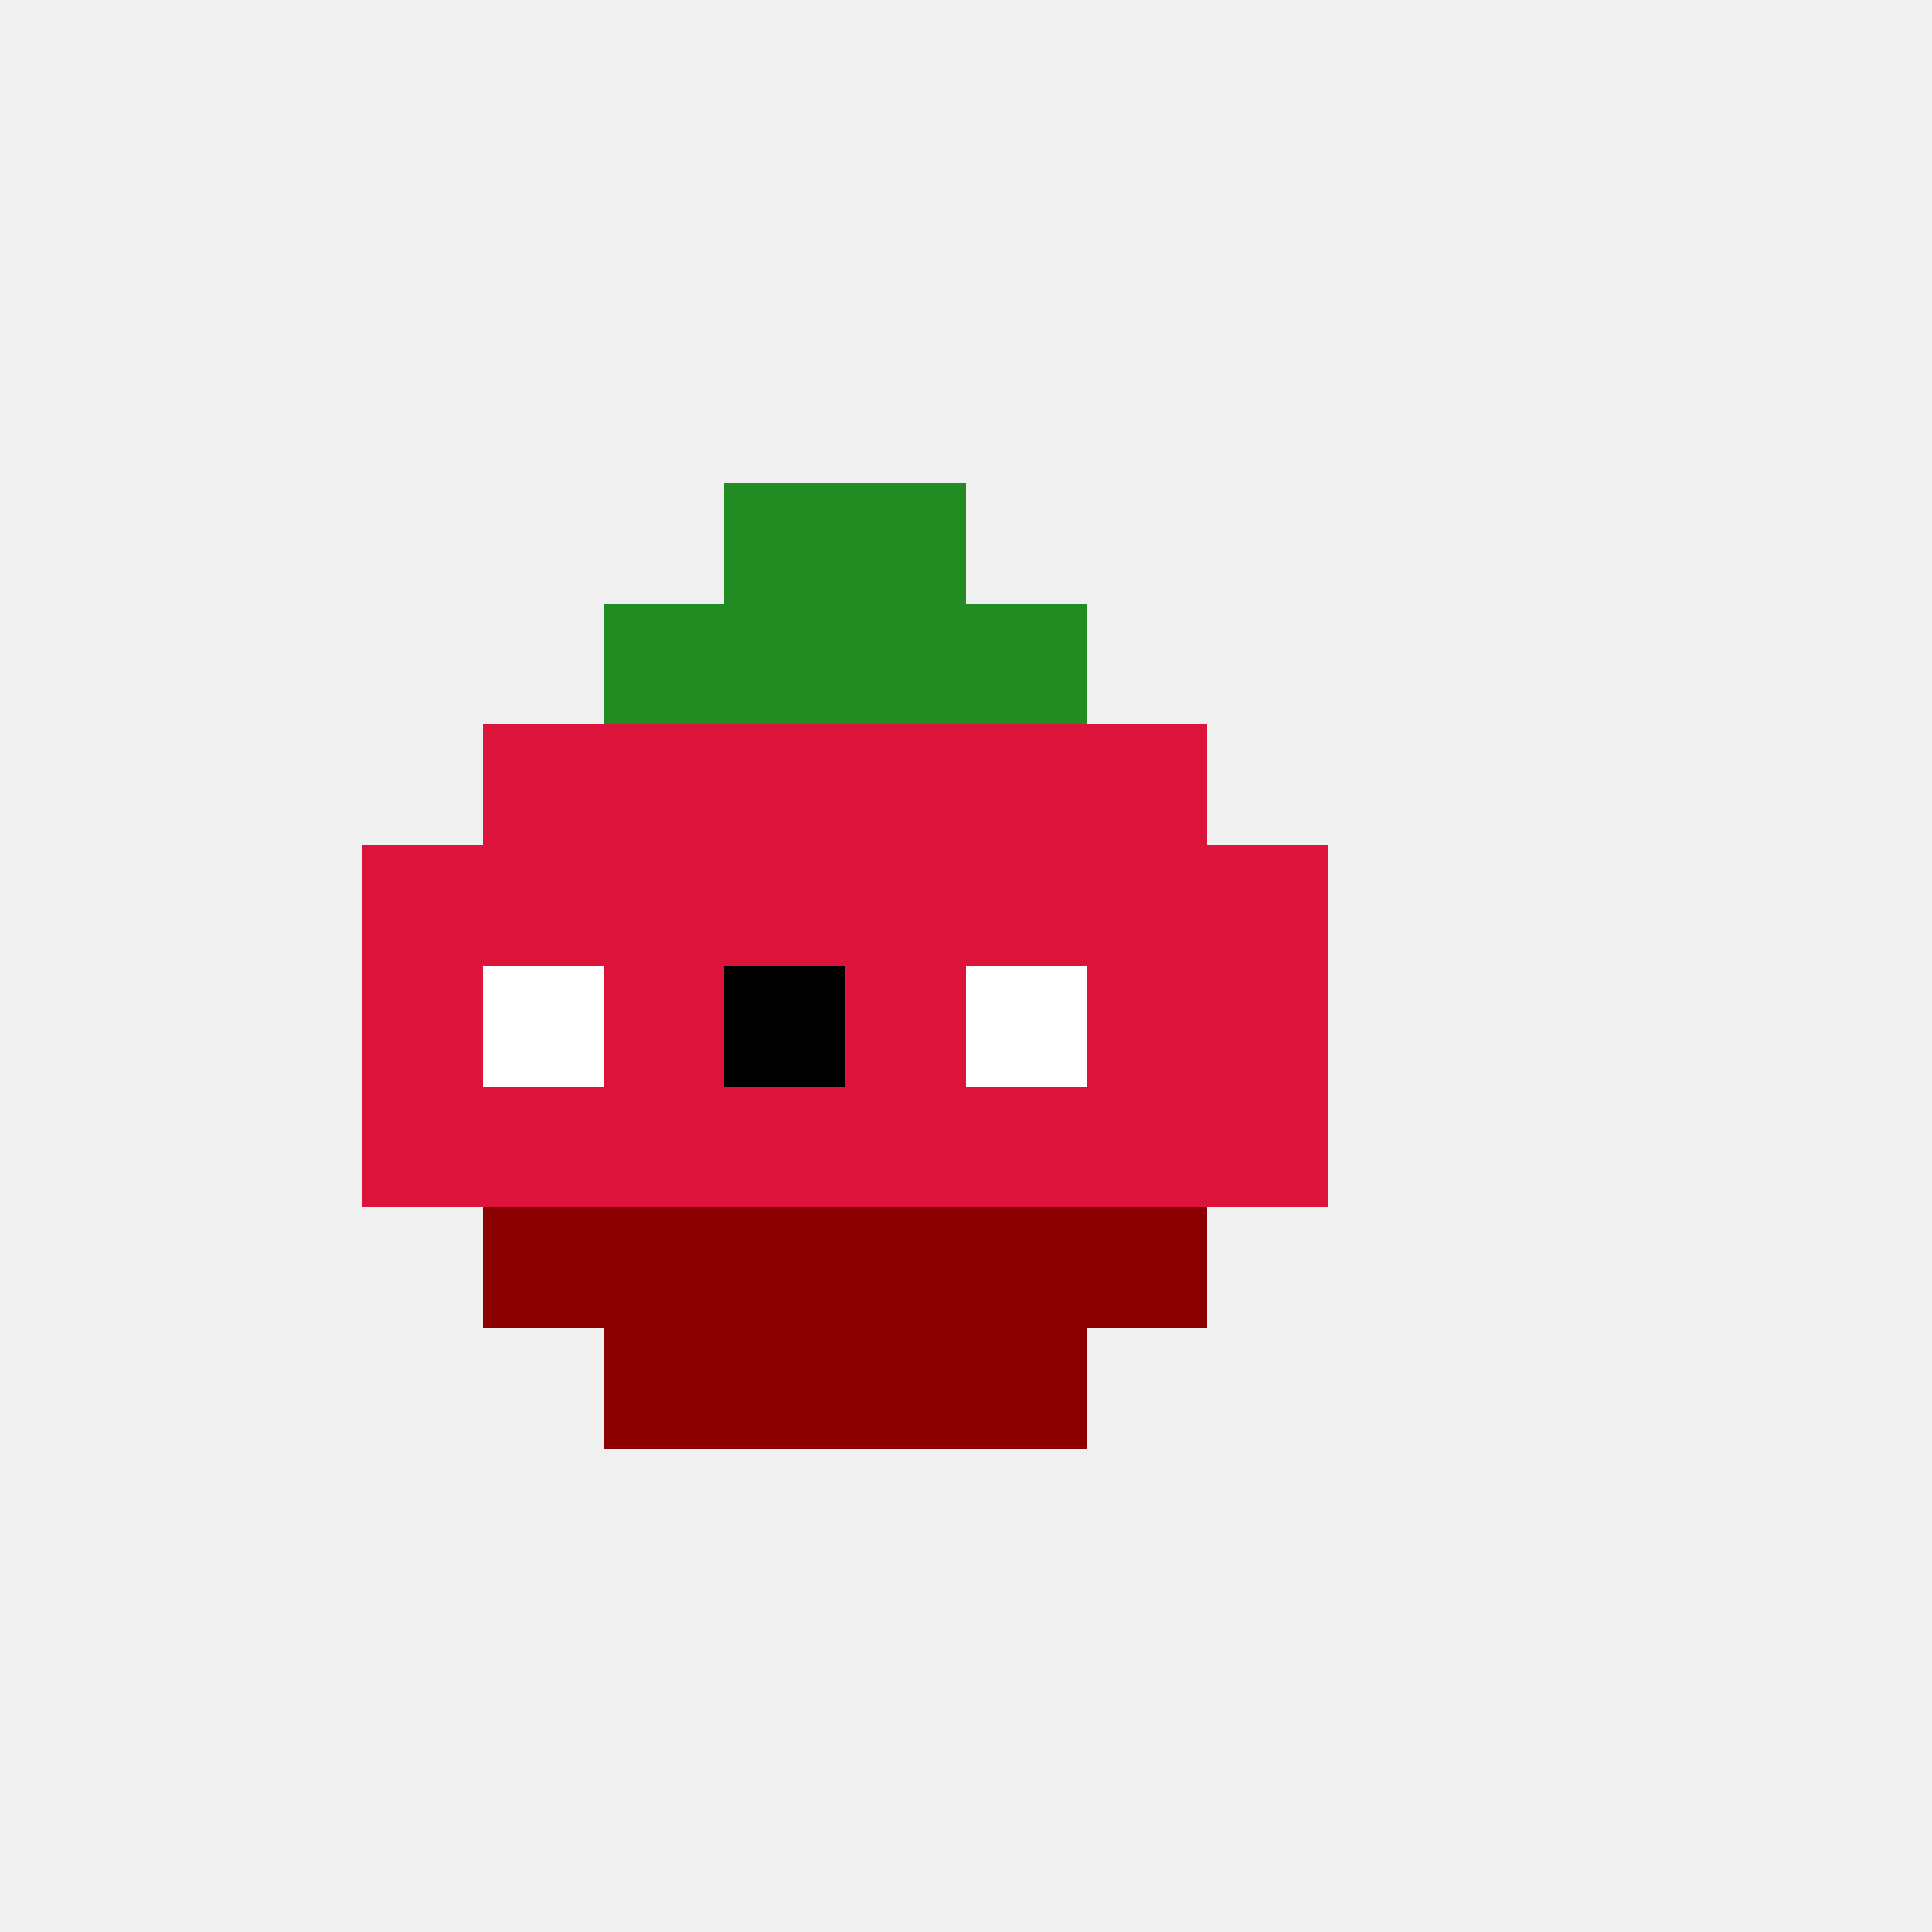
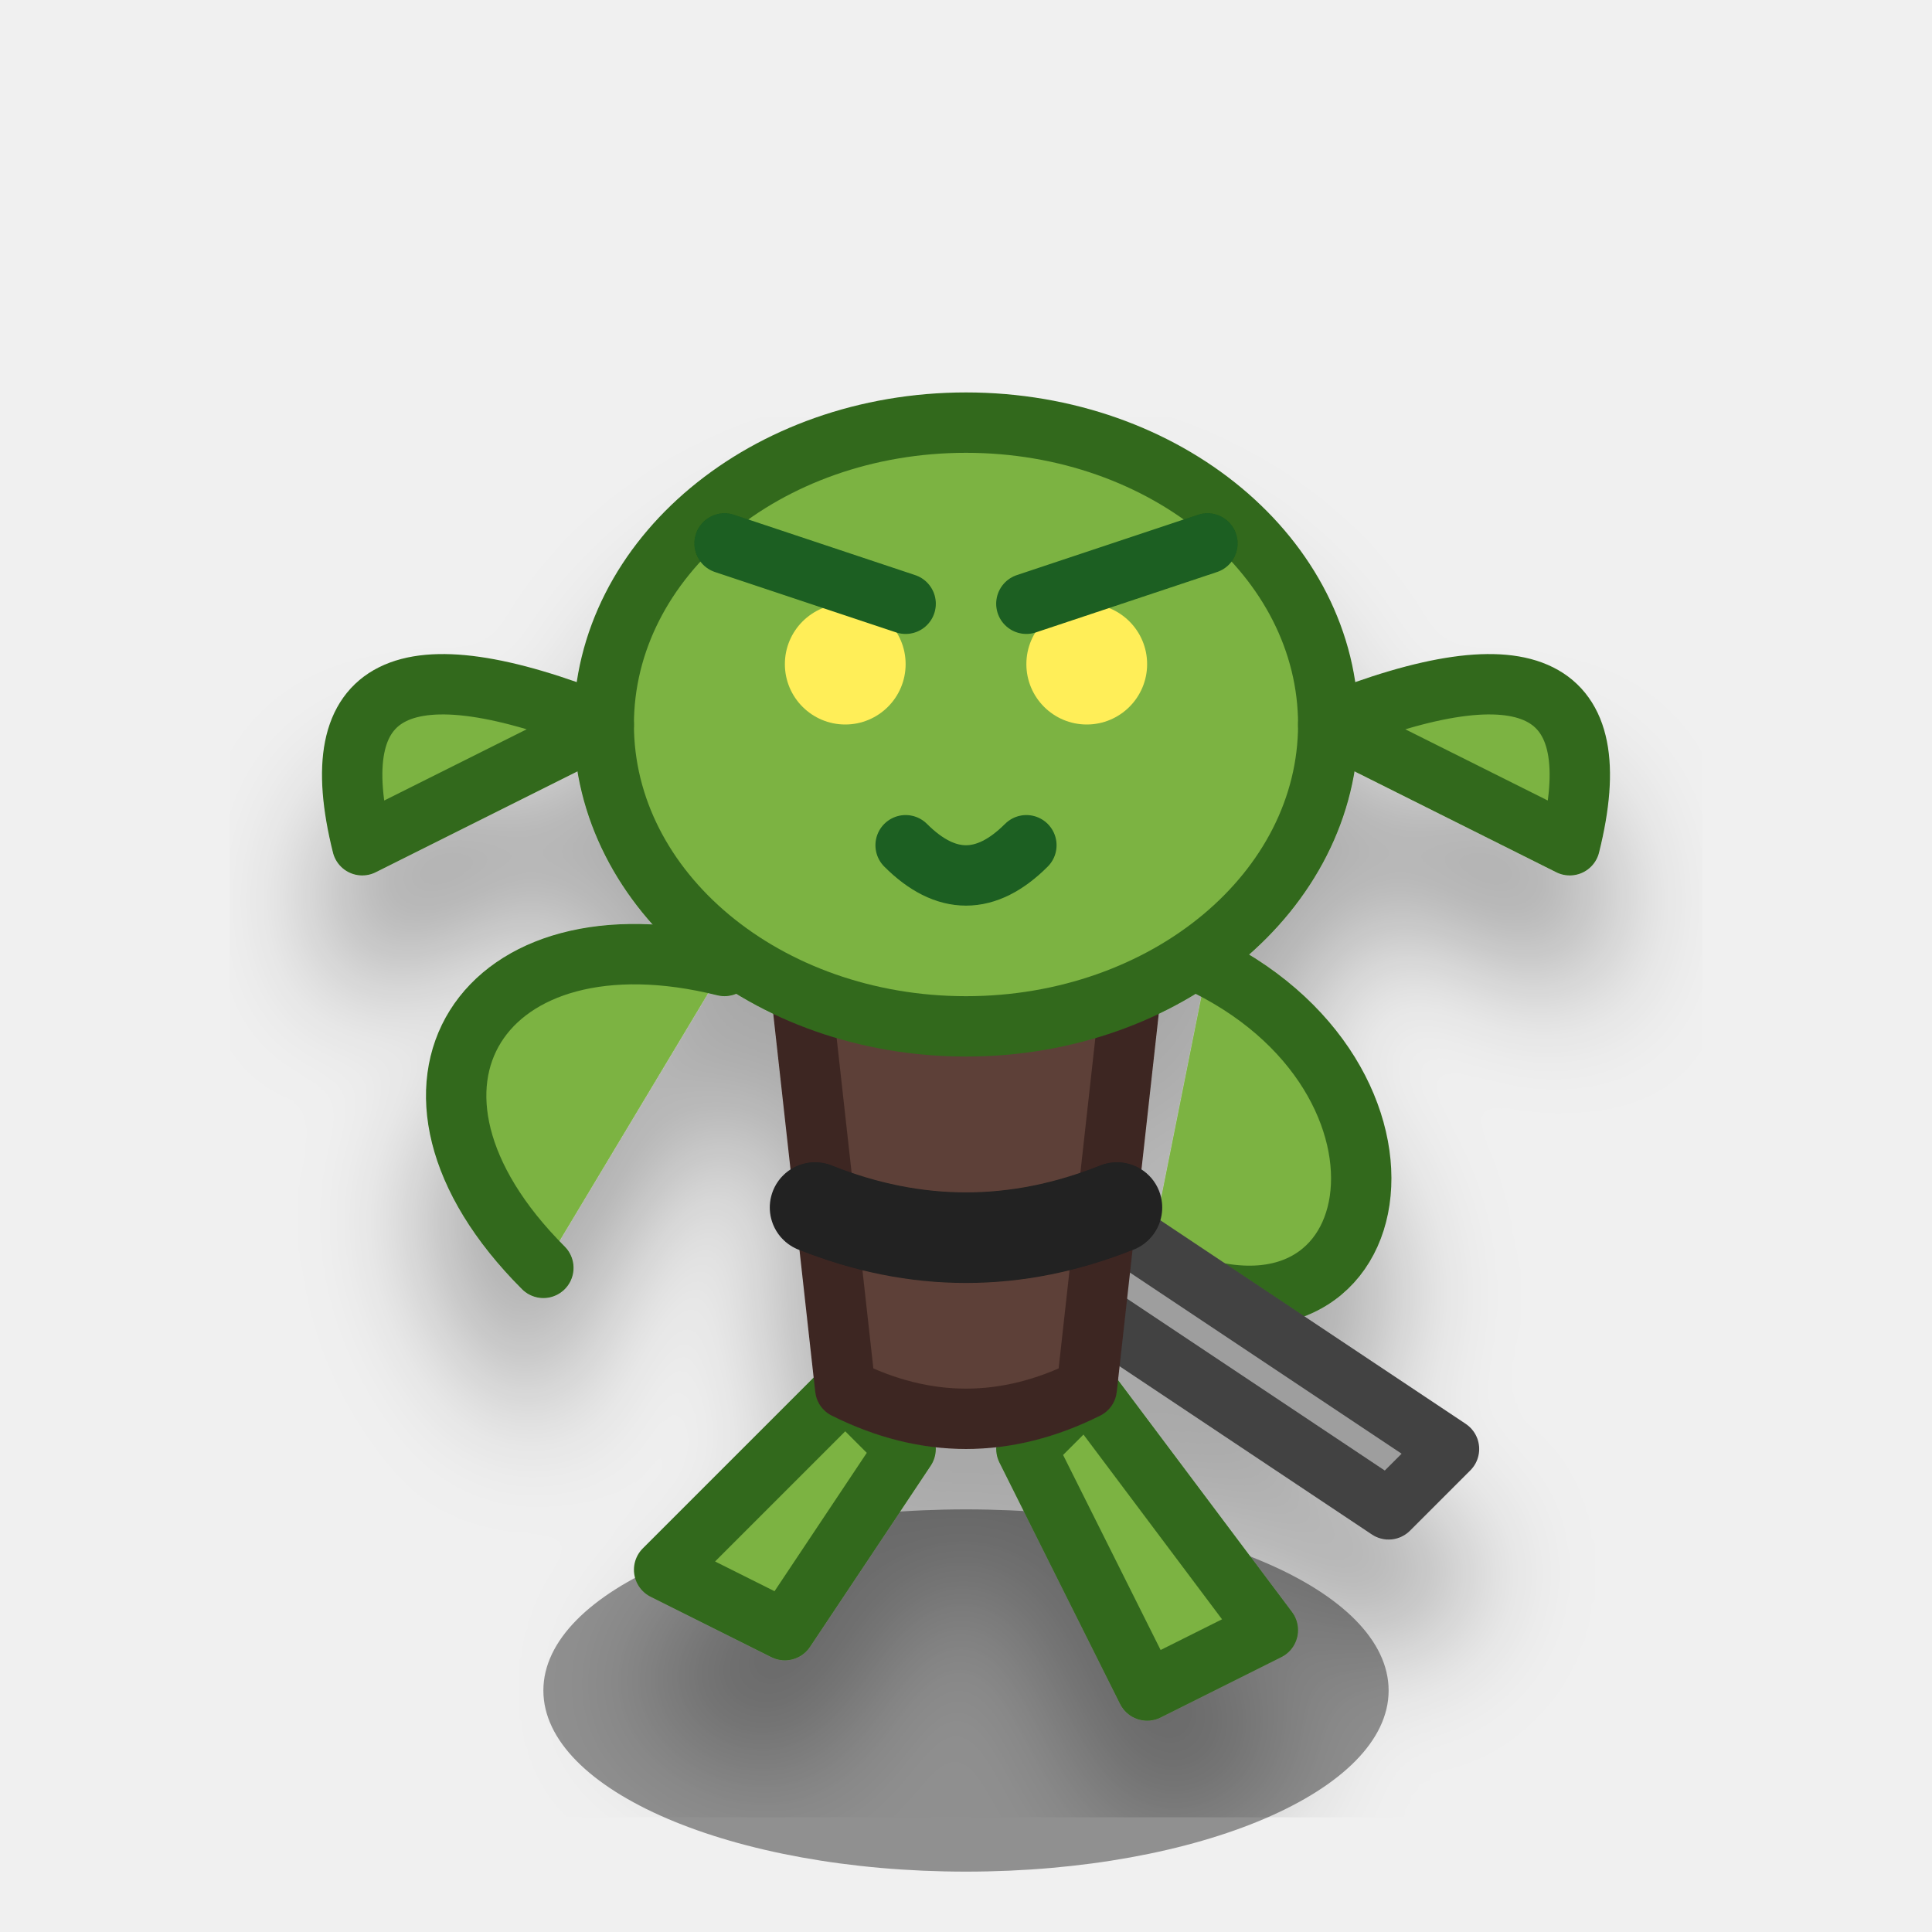
- <svg xmlns="http://www.w3.org/2000/svg" width="16" height="16" viewBox="0 0 16 16" shape-rendering="crispEdges">
-   <rect x="6" y="4" width="1" height="1" fill="#228B22" />
-   <rect x="7" y="4" width="1" height="1" fill="#228B22" />
-   <rect x="5" y="5" width="1" height="1" fill="#228B22" />
-   <rect x="6" y="5" width="1" height="1" fill="#228B22" />
-   <rect x="7" y="5" width="1" height="1" fill="#228B22" />
-   <rect x="8" y="5" width="1" height="1" fill="#228B22" />
-   <rect x="4" y="6" width="1" height="1" fill="#DC143C" />
-   <rect x="5" y="6" width="1" height="1" fill="#DC143C" />
-   <rect x="6" y="6" width="1" height="1" fill="#DC143C" />
-   <rect x="7" y="6" width="1" height="1" fill="#DC143C" />
-   <rect x="8" y="6" width="1" height="1" fill="#DC143C" />
-   <rect x="9" y="6" width="1" height="1" fill="#DC143C" />
-   <rect x="3" y="7" width="1" height="1" fill="#DC143C" />
-   <rect x="4" y="7" width="1" height="1" fill="#DC143C" />
-   <rect x="5" y="7" width="1" height="1" fill="#DC143C" />
-   <rect x="6" y="7" width="1" height="1" fill="#DC143C" />
-   <rect x="7" y="7" width="1" height="1" fill="#DC143C" />
-   <rect x="8" y="7" width="1" height="1" fill="#DC143C" />
-   <rect x="9" y="7" width="1" height="1" fill="#DC143C" />
-   <rect x="10" y="7" width="1" height="1" fill="#DC143C" />
-   <rect x="3" y="8" width="1" height="1" fill="#DC143C" />
-   <rect x="4" y="8" width="1" height="1" fill="#FFFFFF" />
-   <rect x="5" y="8" width="1" height="1" fill="#DC143C" />
-   <rect x="6" y="8" width="1" height="1" fill="#000000" />
-   <rect x="7" y="8" width="1" height="1" fill="#DC143C" />
-   <rect x="8" y="8" width="1" height="1" fill="#FFFFFF" />
-   <rect x="9" y="8" width="1" height="1" fill="#DC143C" />
-   <rect x="10" y="8" width="1" height="1" fill="#DC143C" />
-   <rect x="3" y="9" width="1" height="1" fill="#DC143C" />
-   <rect x="4" y="9" width="1" height="1" fill="#DC143C" />
-   <rect x="5" y="9" width="1" height="1" fill="#DC143C" />
-   <rect x="6" y="9" width="1" height="1" fill="#DC143C" />
-   <rect x="7" y="9" width="1" height="1" fill="#DC143C" />
-   <rect x="8" y="9" width="1" height="1" fill="#DC143C" />
-   <rect x="9" y="9" width="1" height="1" fill="#DC143C" />
-   <rect x="10" y="9" width="1" height="1" fill="#DC143C" />
-   <rect x="4" y="10" width="1" height="1" fill="#8B0000" />
-   <rect x="5" y="10" width="1" height="1" fill="#8B0000" />
-   <rect x="6" y="10" width="1" height="1" fill="#8B0000" />
-   <rect x="7" y="10" width="1" height="1" fill="#8B0000" />
-   <rect x="8" y="10" width="1" height="1" fill="#8B0000" />
-   <rect x="9" y="10" width="1" height="1" fill="#8B0000" />
-   <rect x="5" y="11" width="1" height="1" fill="#8B0000" />
-   <rect x="6" y="11" width="1" height="1" fill="#8B0000" />
-   <rect x="7" y="11" width="1" height="1" fill="#8B0000" />
-   <rect x="8" y="11" width="1" height="1" fill="#8B0000" />
+ <svg xmlns="http://www.w3.org/2000/svg" viewBox="0 0 64 64" width="64" height="64">
+   <defs>
+     <filter id="shadow">
+       <feDropShadow dx="0" dy="4" stdDeviation="2" flood-opacity="0.3" />
+     </filter>
+   </defs>
+   <ellipse cx="32" cy="56" rx="14" ry="6" fill="rgba(0,0,0,0.4)" />
+   <g filter="url(#shadow)">
+     <path d="M 40 32 C 48 36, 46 46, 38 42" fill="#7CB342" stroke="#33691E" stroke-width="2" stroke-linecap="round" />
+     <path d="M 36 40 L 48 48 L 46 50 L 34 42 Z" fill="#9E9E9E" stroke="#424242" stroke-width="2" stroke-linejoin="round" />
+     <path d="M 28 46 L 22 52 L 26 54 L 30 48 Z" fill="#7CB342" stroke="#33691E" stroke-width="2" stroke-linejoin="round" />
+     <path d="M 36 46 L 42 54 L 38 56 L 34 48 Z" fill="#7CB342" stroke="#33691E" stroke-width="2" stroke-linejoin="round" />
+     <path d="M 26 28 Q 32 34 38 28 L 36 46 Q 32 48 28 46 Z" fill="#5D4037" stroke="#3E2723" stroke-width="2" stroke-linejoin="round" />
+     <path d="M 27 40 Q 32 42 37 40" fill="none" stroke="#212121" stroke-width="3" stroke-linecap="round" />
+     <path d="M 24 32 C 16 30, 12 36, 18 42" fill="#7CB342" stroke="#33691E" stroke-width="2" stroke-linecap="round" />
+     <g transform="translate(0, 2)">
+       <ellipse cx="32" cy="22" rx="12" ry="10" fill="#7CB342" stroke="#33691E" stroke-width="2" />
+       <path d="M 20 22 Q 10 18 12 26 Z" fill="#7CB342" stroke="#33691E" stroke-width="2" stroke-linejoin="round" />
+       <path d="M 44 22 Q 54 18 52 26 Z" fill="#7CB342" stroke="#33691E" stroke-width="2" stroke-linejoin="round" />
+       <circle cx="28" cy="20" r="2" fill="#FFEE58" />
+       <circle cx="36" cy="20" r="2" fill="#FFEE58" />
+       <path d="M 24 16 L 30 18" stroke="#1B5E20" stroke-width="2" stroke-linecap="round" />
+       <path d="M 40 16 L 34 18" stroke="#1B5E20" stroke-width="2" stroke-linecap="round" />
+       <path d="M 30 26 Q 32 28 34 26" fill="none" stroke="#1B5E20" stroke-width="2" stroke-linecap="round" />
+     </g>
+   </g>
</svg>
